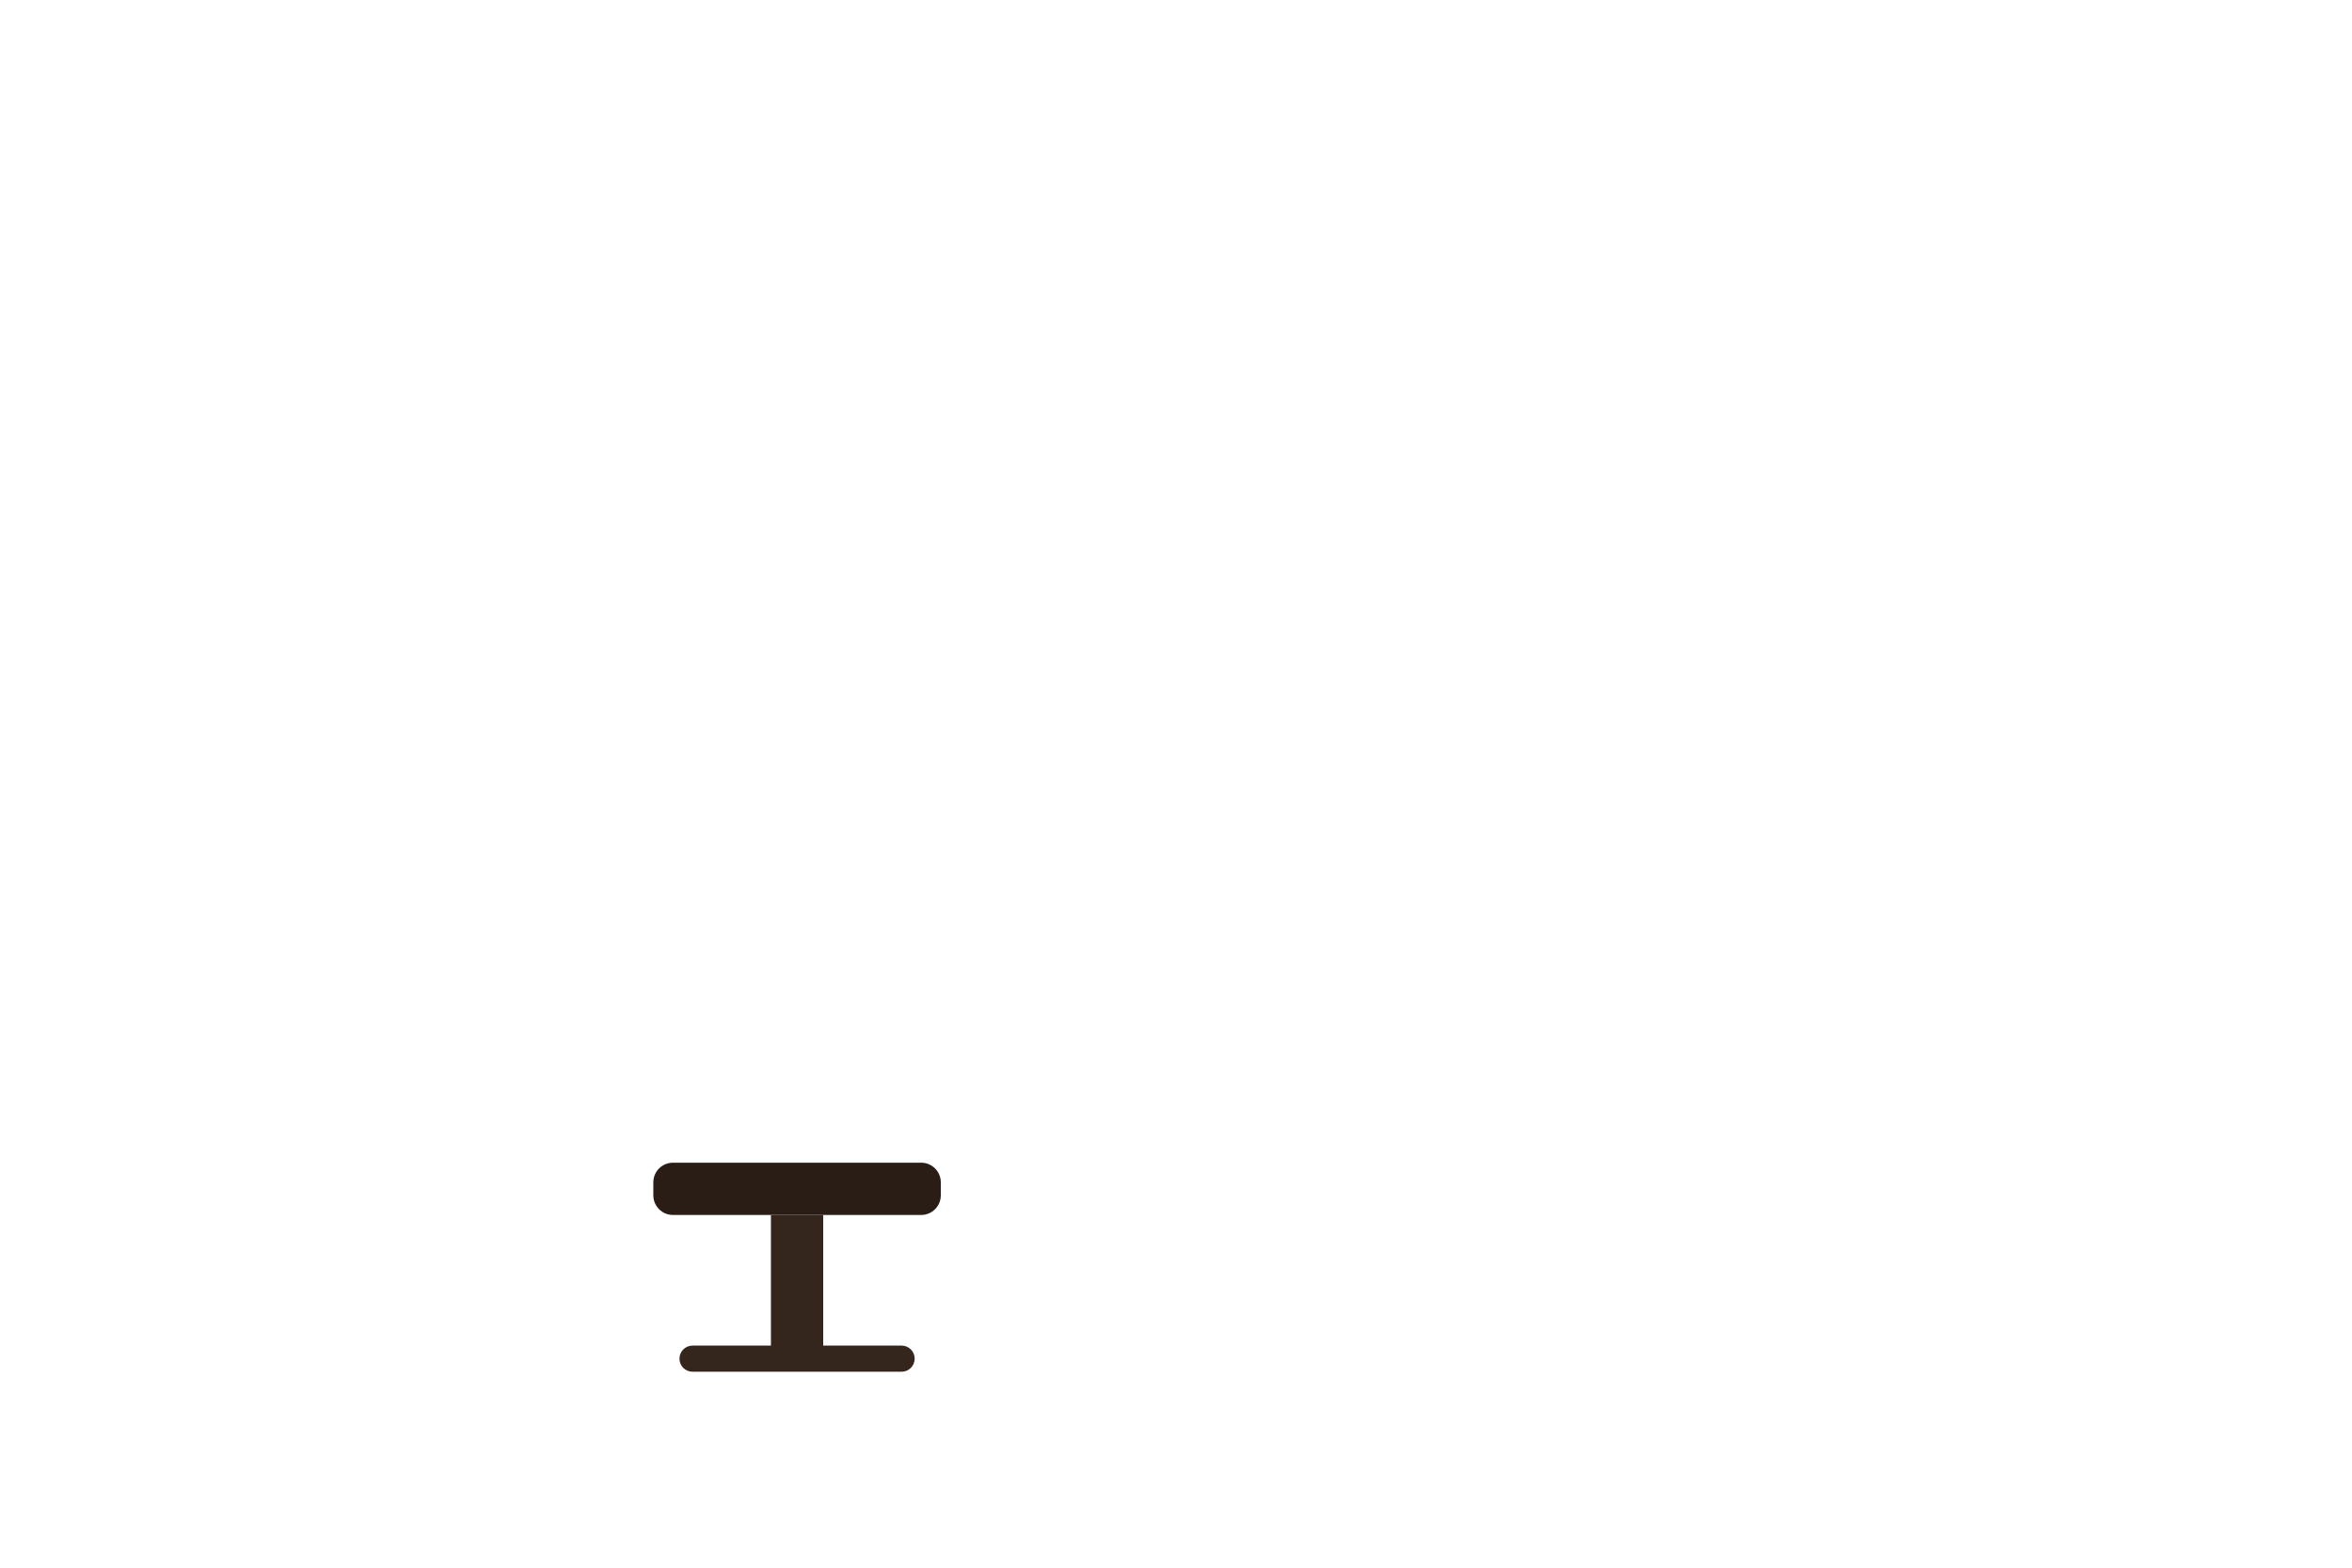
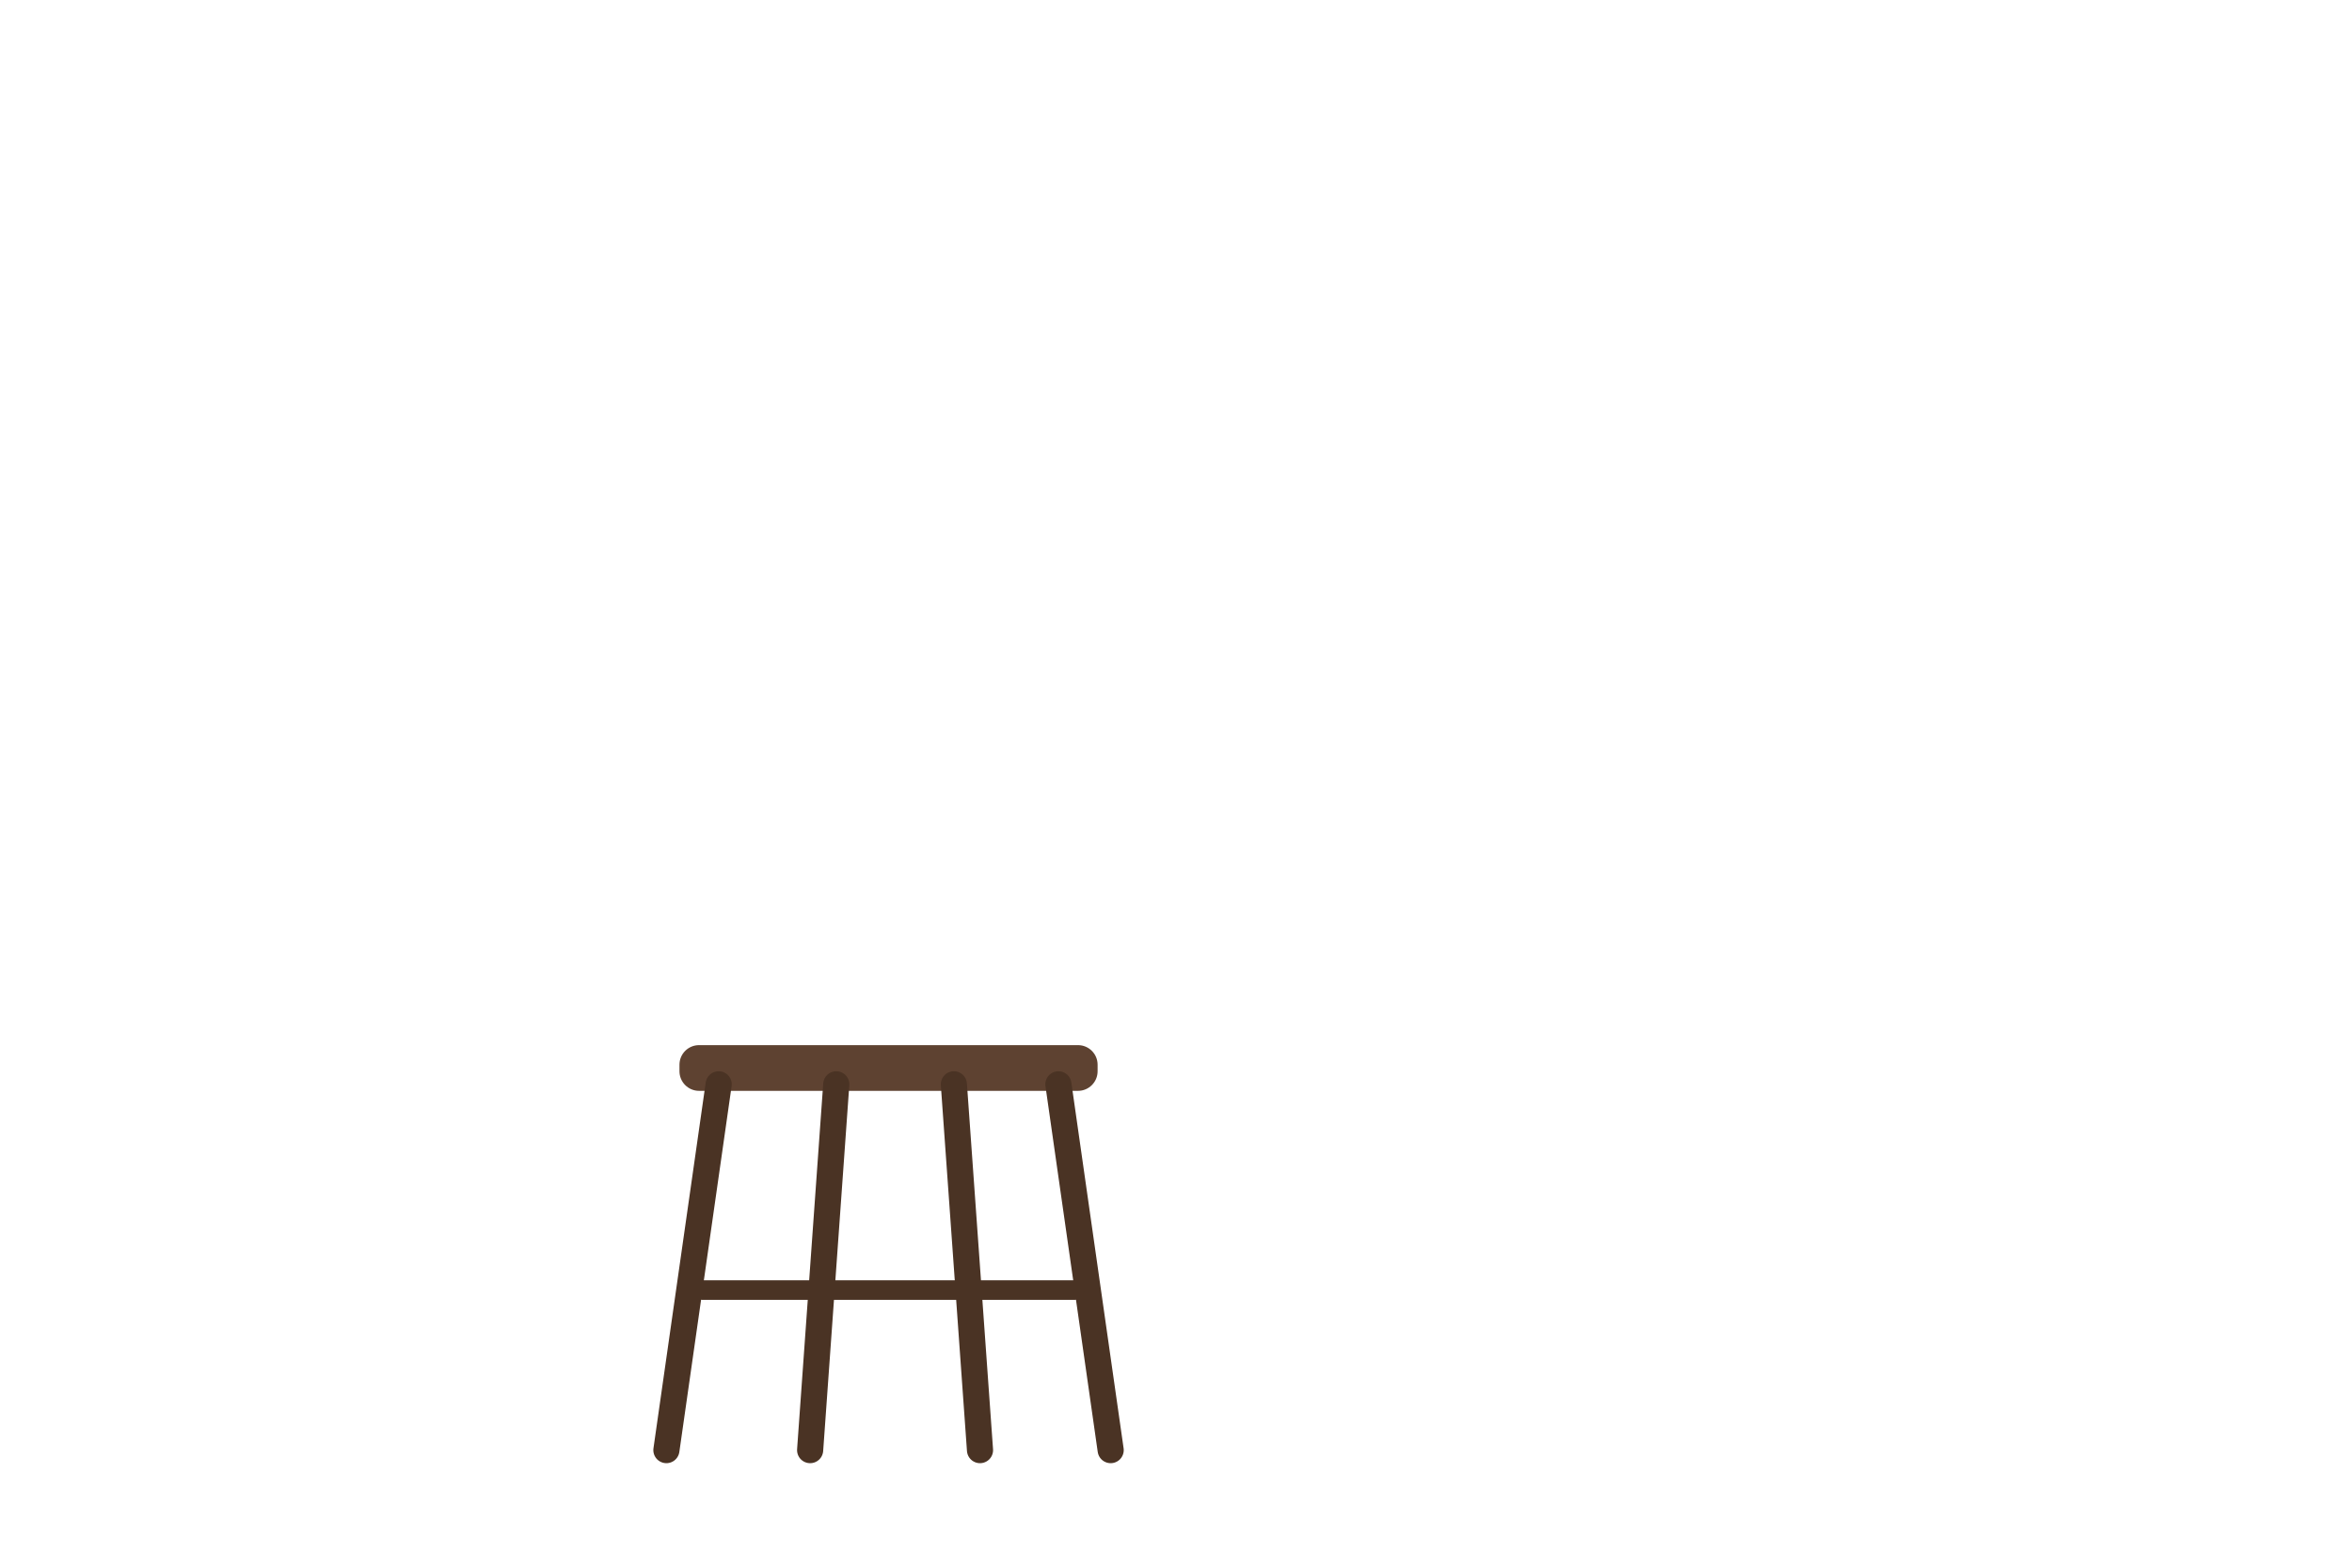
<svg xmlns="http://www.w3.org/2000/svg" viewBox="0 0 360 240">
-   <rect x="100" y="178" width="44" height="8" rx="3" fill="#2a1d15" />
-   <rect x="118" y="186" width="8" height="22" fill="#35261d" />
-   <rect x="104" y="206" width="36" height="4" rx="2" fill="#35261d" />
+   <rect x="104" y="160" width="64" height="7" rx="3" fill="#5e4231" />
+   <path d="M110 166 L102 222 M162 166 L170 222 M128 166 L124 222 M146 166 L150 222" stroke="#4a3324" stroke-width="4" stroke-linecap="round" />
+   <rect x="106" y="196" width="60" height="3" rx="1.5" fill="#4a3324" />
</svg>
